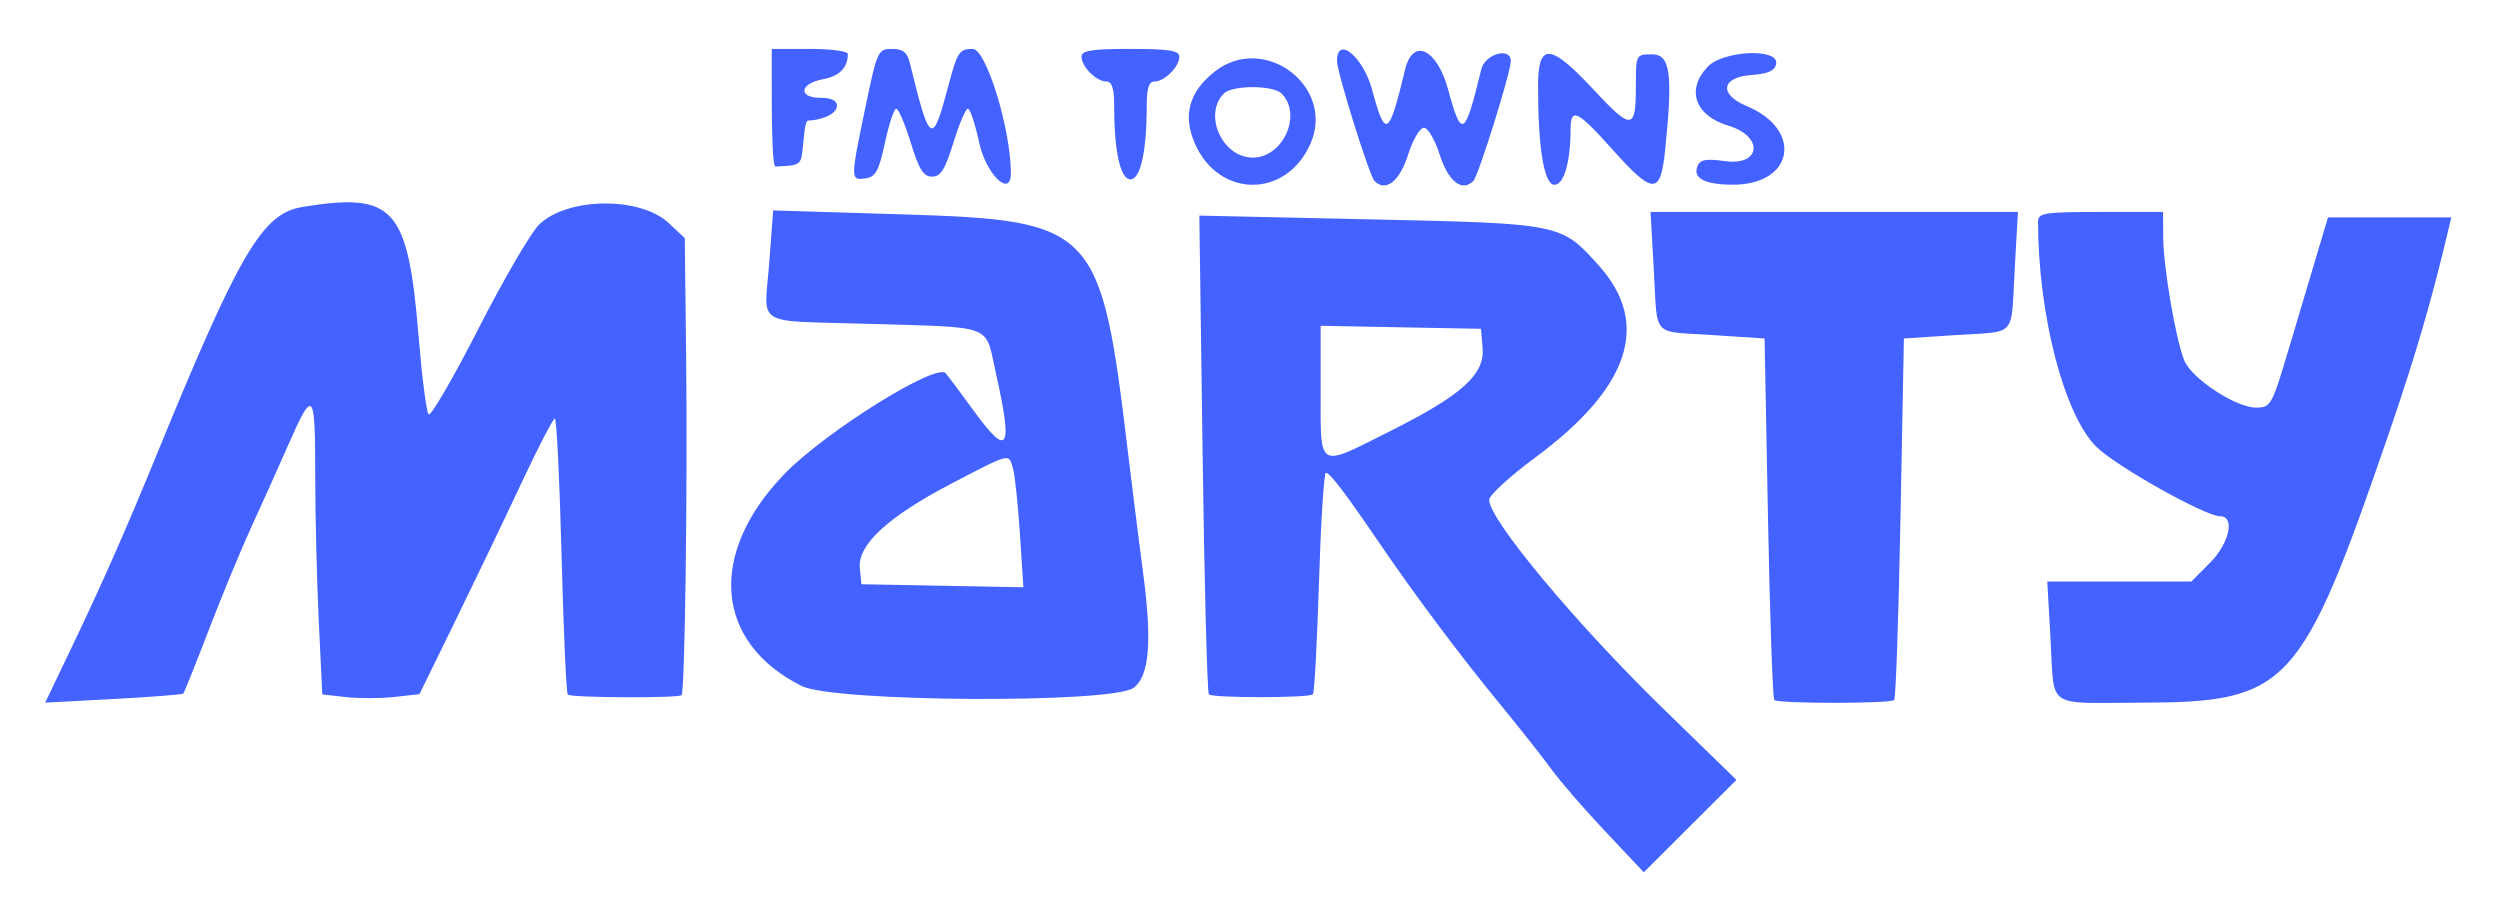
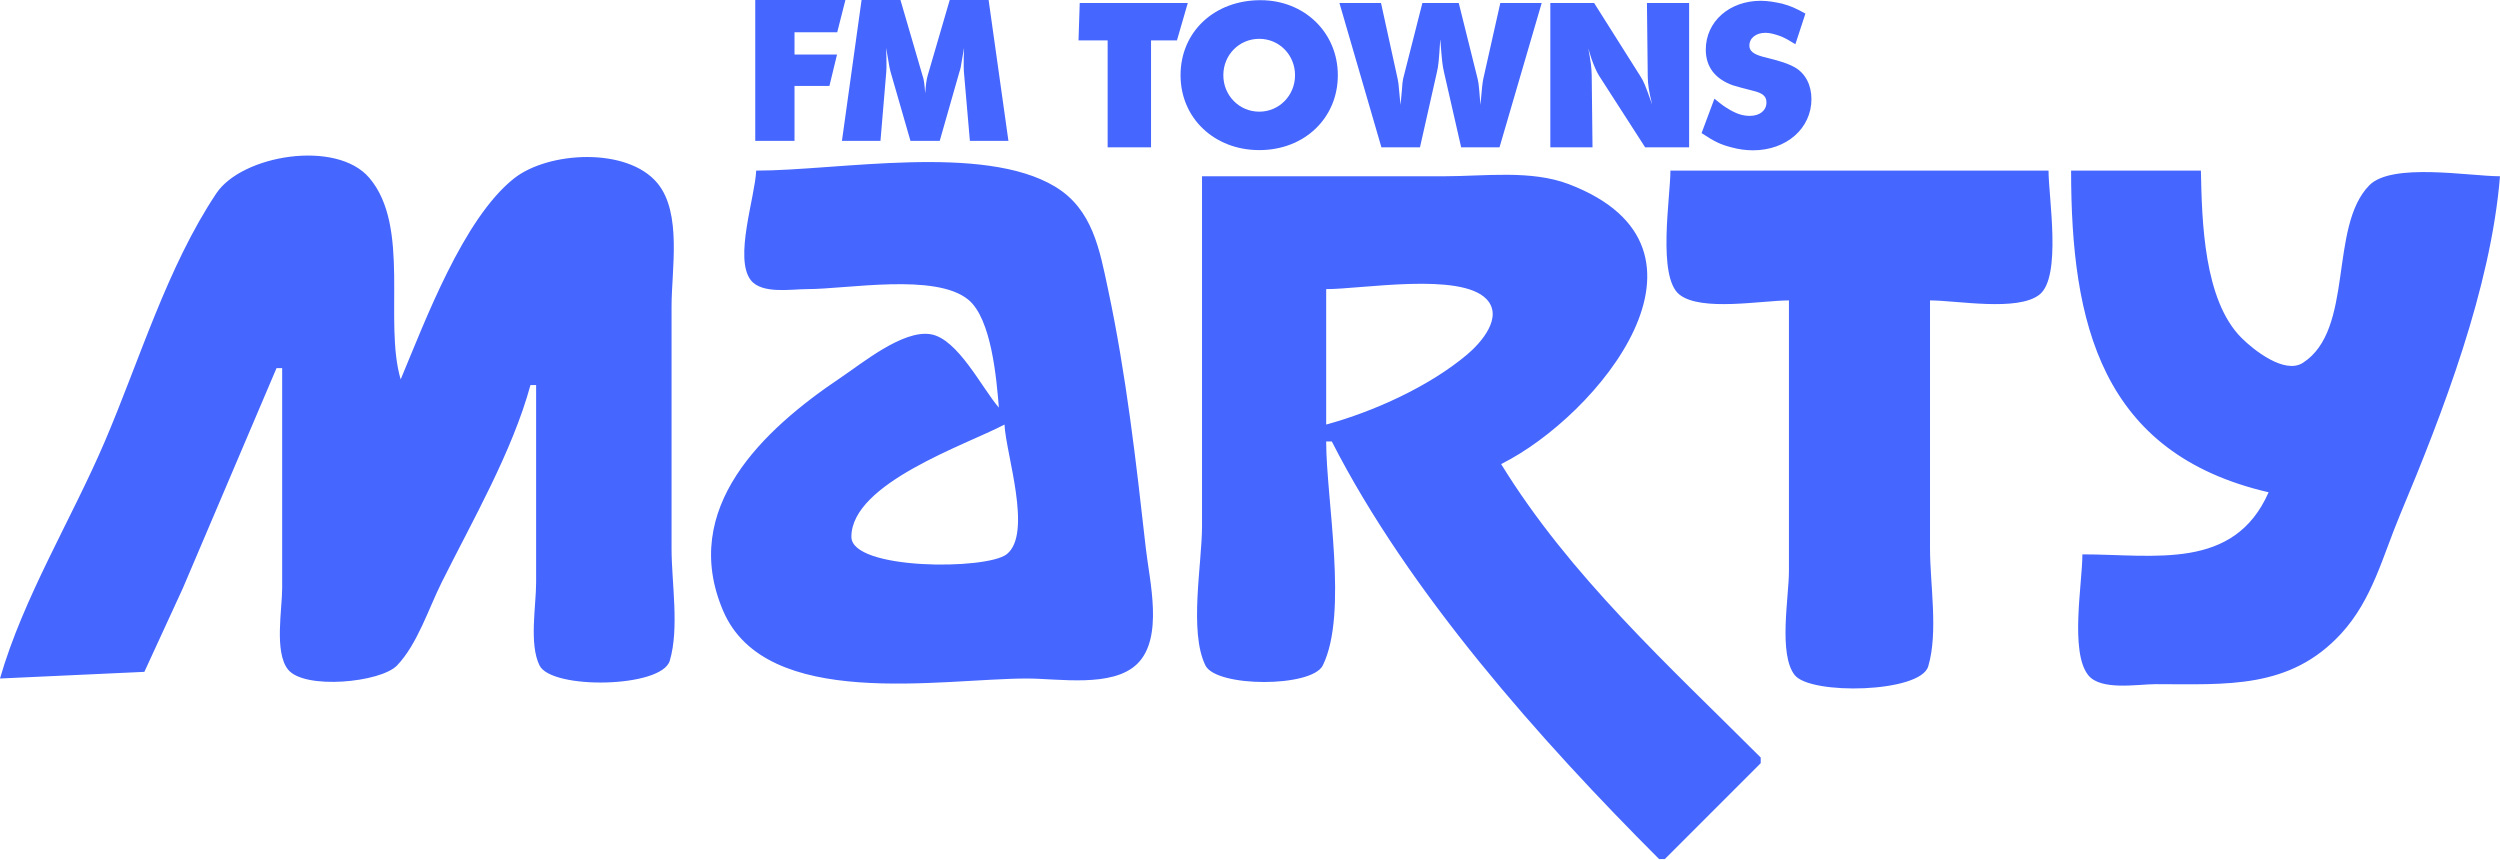
- <svg xmlns="http://www.w3.org/2000/svg" id="svg" width="400" height="144.348" viewBox="0, 0, 400,144.348" version="1.1">
-   <defs id="defs7" />
-   <g id="svgg" style="fill:#4362ff;fill-opacity:1">
-     <path id="path0" d="m 123.478,12.916 c 0,4.45 4e-5,13.766 0.599,13.731 2.874,-0.168 3.991,-0.01 4.229,-1.864 0.354,-2.357 0.349,-5.498 1.038,-5.498 1.519,0 4.569,-0.833 4.569,-2.391 0,-0.8 -0.927,-1.242 -2.609,-1.242 -3.658,0 -3.39,-2.268 0.351,-2.97 2.675,-0.502 3.997,-1.844 3.997,-4.057 0,-0.44 -2.739,-0.799 -6.087,-0.799 h -6.087 v 5.09 m 14.985,4.258 c -2.408,11.585 -2.408,11.709 0.009,11.365 1.628,-0.232 2.143,-1.175 3.119,-5.713 0.643,-2.989 1.457,-5.435 1.81,-5.435 0.353,0 1.395,2.446 2.316,5.435 1.324,4.297 2.038,5.435 3.413,5.435 1.375,0 2.09,-1.138 3.414,-5.435 0.92,-2.989 1.963,-5.435 2.316,-5.435 0.353,0 1.167,2.446 1.81,5.435 1.09,5.067 5.069,8.911 5.069,4.895 0,-7.045 -3.944,-19.895 -6.107,-19.895 -2.144,0 -2.455,0.47 -3.885,5.87 -2.577,9.734 -2.959,9.518 -6.134,-3.479 -0.455,-1.862 -1.095,-2.391 -2.896,-2.391 -2.238,0 -2.373,0.296 -4.254,9.348 m 34.58,-8.106 c 0,1.602 2.374,3.975 3.976,3.975 0.886,0 1.242,1.086 1.242,3.792 0,7.371 0.987,11.861 2.609,11.861 1.621,0 2.608,-4.49 2.608,-11.861 0,-2.706 0.356,-3.792 1.242,-3.792 1.602,0 3.976,-2.373 3.976,-3.975 0,-0.984 -1.624,-1.242 -7.826,-1.242 -6.203,0 -7.827,0.258 -7.827,1.242 m 40.88,0.715 c 0.017,1.837 5.187,18.371 5.999,19.182 1.798,1.799 4.018,0.066 5.366,-4.19 0.757,-2.387 1.899,-4.34 2.538,-4.34 0.639,0 1.781,1.953 2.538,4.34 1.349,4.256 3.568,5.989 5.367,4.19 0.811,-0.811 5.981,-17.345 5.998,-19.182 0.021,-2.323 -4.127,-1.179 -4.726,1.304 -2.62,10.854 -3.152,11.182 -5.296,3.261 -1.771,-6.542 -5.643,-8.378 -6.878,-3.261 -2.62,10.854 -3.152,11.182 -5.296,3.261 -1.436,-5.303 -5.648,-8.731 -5.61,-4.565 m 32.164,4.002 c 0,9.925 0.972,15.78 2.619,15.78 1.525,0 2.567,-3.59 2.589,-8.913 0.014,-3.525 1.098,-2.997 6.694,3.261 6.485,7.251 7.678,7.295 8.409,0.307 1.291,-12.352 0.872,-15.524 -2.05,-15.524 -2.606,0 -2.609,0.005 -2.609,5.166 0,6.972 -0.676,7.02 -6.776,0.471 -6.952,-7.462 -8.876,-7.581 -8.876,-0.548 m 27.108,-3.077 c -3.452,3.675 -1.985,7.803 3.341,9.399 5.655,1.694 5.251,6.461 -0.481,5.676 -3.139,-0.431 -4.053,-0.259 -4.475,0.839 -0.731,1.905 1.215,2.914 5.651,2.93 9.766,0.035 11.345,-8.774 2.254,-12.573 -4.5,-1.88 -4.1,-4.623 0.725,-4.972 2.69,-0.196 3.766,-0.68 3.977,-1.79 0.485,-2.558 -8.505,-2.157 -10.992,0.491 M 194.36,11.45 c -4.126,3.246 -5.161,7.036 -3.158,11.565 3.864,8.734 14.602,8.734 18.465,0 4.048,-9.15 -7.39,-17.792 -15.307,-11.565 m 10.683,3.507 c 3.362,3.361 0.263,10.26 -4.608,10.26 -4.871,0 -7.97,-6.899 -4.609,-10.26 1.352,-1.352 7.866,-1.352 9.217,0 M 48.428,33.105 c -6.49,1.053 -10.065,7.152 -23.661,40.373 -4.584,11.201 -8.58,20.249 -13.209,29.908 l -4.331,9.039 10.902,-0.583 c 5.996,-0.321 11.032,-0.713 11.191,-0.872 0.159,-0.159 2,-4.747 4.091,-10.195 2.09,-5.448 5.148,-12.84 6.795,-16.427 1.647,-3.587 4.328,-9.554 5.959,-13.26 3.961,-9 4.27,-8.649 4.27,4.861 0,6.381 0.254,16.902 0.565,23.38 l 0.565,11.778 3.782,0.427 c 2.081,0.234 5.581,0.224 7.778,-0.024 l 3.994,-0.45 5.788,-11.834 c 3.184,-6.509 7.941,-16.428 10.571,-22.042 2.631,-5.613 5.014,-10.211 5.296,-10.217 0.282,-0.006 0.766,9.832 1.075,21.862 0.309,12.03 0.758,22.068 0.996,22.306 0.514,0.514 17.723,0.593 18.211,0.084 0.528,-0.55 0.966,-33.213 0.727,-54.131 l -0.218,-18.999 -2.568,-2.399 c -4.578,-4.276 -16.169,-4.151 -20.723,0.224 -1.299,1.247 -5.669,8.74 -9.712,16.652 -4.043,7.912 -7.636,14.093 -7.984,13.735 C 68.229,65.944 67.512,60.37 66.983,53.913 65.286,33.191 63.089,30.727 48.428,33.105 m 74.643,9.005 c -0.775,10.326 -2.693,9.141 15.714,9.701 20.664,0.629 18.757,-0.107 20.563,7.934 2.743,12.211 1.969,13.566 -3.471,6.082 -2.156,-2.966 -4.215,-5.716 -4.575,-6.113 -1.537,-1.688 -19.308,9.419 -25.784,16.116 -12.335,12.755 -11.187,26.953 2.743,33.927 5.159,2.583 49.645,2.835 53.111,0.301 2.493,-1.823 2.978,-7.282 1.587,-17.884 -0.721,-5.5 -1.851,-14.5 -2.511,-20 -4.315,-35.979 -5.227,-36.933 -36.229,-37.881 l -20.515,-0.627 -0.633,8.444 m 141.538,1.035 c 0.626,11.06 -0.501,9.815 9.471,10.47 l 8.254,0.542 0.545,28.691 c 0.299,15.781 0.753,28.899 1.007,29.154 0.603,0.603 18.582,0.603 19.185,0 0.254,-0.255 0.707,-13.373 1.007,-29.154 l 0.545,-28.691 8.253,-0.542 c 9.972,-0.655 8.846,0.59 9.472,-10.47 l 0.523,-9.232 h -29.393 -29.392 l 0.523,9.232 m 61.479,-7.71 c 0.01,15 4.195,31.077 9.401,36.119 3.241,3.139 17.382,11.055 19.75,11.055 2.418,0 1.442,4.362 -1.674,7.478 l -2.956,2.956 h -11.523 -11.522 l 0.523,9.233 c 0.64,11.305 -0.928,10.192 14.303,10.154 23.807,-0.06 25.77,-2.189 39.9,-43.3 4.086,-11.889 6.769,-21.058 9.351,-31.956 l 0.566,-2.391 h -9.863 -9.864 l -1.882,6.304 c -1.036,3.467 -3.078,10.315 -4.538,15.217 -2.537,8.512 -2.765,8.913 -5.058,8.913 -3.295,0 -10.4,-4.678 -11.543,-7.601 -1.379,-3.527 -3.307,-14.819 -3.342,-19.573 l -0.03,-4.13 h -10 c -8.945,0 -10,0.161 -9.999,1.522 M 192.415,72.557 c 0.286,20.933 0.739,38.279 1.007,38.546 0.594,0.595 16.052,0.583 16.647,-0.013 0.234,-0.234 0.67,-8.303 0.968,-17.932 0.298,-9.628 0.798,-17.506 1.111,-17.506 0.645,0 3.016,3.115 8.599,11.299 5.762,8.446 12.81,17.858 19.215,25.658 3.141,3.826 6.846,8.521 8.233,10.434 1.386,1.914 5.286,6.414 8.666,10 l 6.145,6.522 7.41,-7.391 7.41,-7.391 -11.615,-11.305 C 252.152,99.795 238.28,83.166 238.267,79.979 c -0.004,-0.729 3.31,-3.774 7.363,-6.768 15.148,-11.188 18.535,-21.434 10.163,-30.746 -6.041,-6.719 -5.954,-6.702 -36.736,-7.374 l -27.163,-0.594 0.521,38.06 M 237.214,55.66 c 0.362,4.289 -3.3,7.566 -15.021,13.441 -11.491,5.76 -10.889,6.123 -10.889,-6.567 V 52.127 l 12.826,0.241 12.827,0.241 0.257,3.051 M 162.086,75 c 0.303,1.076 0.799,5.783 1.104,10.459 l 0.554,8.502 -12.959,-0.241 -12.959,-0.242 -0.256,-2.611 c -0.364,-3.704 4.566,-8.235 14.718,-13.524 9.511,-4.955 9.092,-4.855 9.798,-2.343" style="fill:#4362ff;fill-opacity:1;fill-rule:evenodd;stroke:none" />
+ <svg xmlns="http://www.w3.org/2000/svg" height="152.231" viewBox="0 0 443 152.231" width="443">
+   <g fill="#4566ff" transform="translate(-8 -8.768557)">
+     <path d="m8 129 25.581-1.179 6.819-14.821 16.6-39h1v39c0 3.731-1.423 11.302 1.028 14.397 2.878 3.633 16.43 2.324 19.335-.715 3.596-3.762 5.581-10.064 7.884-14.682 5.494-11.017 12.511-23.149 15.753-35h1v35c0 4.155-1.268 10.878.603 14.682 2.128 4.324 21.645 4 23.079-.83 1.719-5.791.318-13.831.318-19.852v-43c0-6.407 1.881-16.496-2.514-21.786-5.329-6.414-19.357-5.643-25.443-.795-8.967 7.144-15.667 25.125-20.043 35.581-3.042-10.29 1.816-27.073-5.564-35.721-5.833-6.836-22.566-4.056-27.112 2.765-8.716 13.079-13.595 29.557-19.752 43.956-5.894 13.785-14.431 27.623-18.573 42m134-90c-.2 4.666-3.953 15.537-.968 19.397 1.956 2.53 7.195 1.603 9.968 1.603 7.184.001 22.723-2.899 28.567 1.858 4.138 3.368 5.022 14.106 5.433 19.142-3.007-3.475-7.281-12.215-12.09-13.006-4.91-.808-12.105 5.125-15.91 7.677-13.831 9.274-28.604 23.174-20.867 41.315 7.594 17.805 38.652 12.015 53.867 12.015 5.546 0 15.094 1.673 19.486-2.564 4.766-4.598 2.207-14.717 1.564-20.436-1.721-15.321-3.493-30.912-6.711-46-1.486-6.967-2.711-14.129-9.343-18.142-12.777-7.732-38.516-2.858-52.996-2.858m162 0c0 4.718-2.368 18.827 1.603 21.972 3.851 3.05 14.647 1.028 19.397 1.028v48c0 4.513-1.895 14.706 1.028 18.397 2.821 3.562 22.262 3.145 23.654-1.545 1.802-6.069.318-14.538.318-20.852v-44c4.75 0 15.546 2.022 19.397-1.028 3.971-3.145 1.603-17.255 1.603-21.972zm71 0c0 27.053 5.277 50.12 35 57-6.136 13.942-20.223 11-33 11 0 5.132-2.249 17.259 1.028 21.397 2.233 2.819 8.821 1.603 11.972 1.603 12.451 0 23.77.974 32.895-9.004 5.507-6.021 7.318-13.672 10.388-20.996 7.637-18.217 16.1-40.204 17.717-60-5.415 0-19.153-2.473-23.157 1.603-7.226 7.357-2.623 25.604-11.782 31.465-3.229 2.066-8.673-2.248-10.836-4.397-6.733-6.687-7.041-20.752-7.225-29.671zm-154 1v62c0 6.627-2.343 18.694.603 24.682 1.928 3.917 18.866 3.917 20.794 0 4.542-9.231.603-29.36.603-39.682h1c13.614 26.704 36.965 52.965 58 74h1l17-17v-1c-16.334-16.334-33.809-32.174-46-52 17.05-8.482 41.735-38.238 12-49.597-6.71-2.563-14.946-1.403-22-1.403zm22 44v-24c6.318 0 23.751-3.028 28.381 1.742 3.114 3.208-.955 7.793-3.425 9.868-6.737 5.659-16.52 10.082-24.956 12.39m-57 0c.218 5.088 5.02 19.311.397 22.972-3.565 2.823-27.53 2.832-27.53-3.081 0-9.504 20.276-16.283 27.133-19.891z" />
+     <g stroke-width="1" transform="scale(.9645428 1.036761)">
+       <path d="m147.045 32.532h7.212v-9.383h6.411l1.402-5.376h-7.813v-3.806h7.847l1.503-5.509h-16.561z" />
+       <path d="m162.971 32.532h7.079l1.068-11.82c.033-.367.033-.835.033-1.436 0-.534 0-1.135-.067-2.638.134.801.267 1.369.334 1.77.2 1.169.367 1.937.467 2.271l3.673 11.853h5.376l3.639-11.853c.167-.334.301-1.102.501-2.271.067-.401.167-.968.334-1.77-.067 1.336-.067 2.003-.067 2.571s0 1.102.033 1.503l1.102 11.82h7.079l-3.639-24.074h-7.145l-4.074 12.989c-.2.701-.3 1.369-.434 2.972-.134-1.703-.234-2.371-.467-2.972l-4.074-12.989h-7.145z" />
+     </g>
+     <g transform="scale(1.001746 .9982566)">
+       <path d="m198.766 15.959h5.152v18.973h7.675v-18.973h4.583l1.919-6.644h-19.115z" />
+       <path d="m216.815 22.141c0 7.603 5.969 13.288 13.928 13.288 7.994 0 13.892-5.685 13.892-13.288 0-7.568-5.898-13.324-13.679-13.324-8.172 0-14.141 5.614-14.141 13.324zm13.928-6.466c3.517 0 6.324 2.842 6.324 6.466 0 3.589-2.807 6.466-6.324 6.466-3.553 0-6.36-2.878-6.36-6.466 0-3.624 2.807-6.466 6.36-6.466z" />
+       <path d="m244.919 9.315 7.426 25.617h6.822l2.985-13.288c.284-1.244.355-1.919.604-5.934.32 4.157.391 4.69.675 5.934l3.02 13.288h6.786l7.461-25.617h-7.319l-3.02 13.501c-.142.746-.213 1.35-.497 4.583-.107-1.137-.178-2.025-.213-2.594-.071-.924-.178-1.634-.284-2.025l-3.34-13.466h-6.431l-3.411 13.466c-.071.391-.178 1.101-.213 2.025-.071.568-.107 1.457-.249 2.594-.107-1.137-.178-2.025-.249-2.594-.071-.888-.142-1.563-.249-1.99l-2.949-13.501z" />
+       <path d="m282.226 34.932h7.461l-.142-12.755c-.035-1.386-.142-2.345-.604-4.797.178.64.391 1.244.533 1.741.497 1.421.959 2.452 1.386 3.127l8.136 12.684h7.781v-25.617h-7.461l.142 13.04c.035 1.492.178 2.523.782 5.01-1.315-3.731-1.457-4.015-2.061-5.01l-8.207-13.04h-7.746z" />
+       <path d="m308.98 32.409c2.309 1.528 3.34 2.025 5.258 2.523 1.279.355 2.594.533 3.837.533 5.934 0 10.339-3.908 10.339-9.096 0-2.487-1.066-4.548-2.913-5.614-.959-.533-1.67-.817-3.695-1.386l-2.061-.533c-1.634-.462-2.309-1.03-2.309-1.954 0-1.35 1.173-2.274 2.842-2.274.853 0 1.67.249 2.771.64.888.391 1.386.675 2.523 1.386l1.776-5.436c-1.848-1.03-2.629-1.35-4.157-1.777-1.315-.284-2.523-.497-3.731-.497-5.578 0-9.735 3.695-9.735 8.669 0 3.056 1.634 5.187 4.761 6.324.711.213 1.919.568 3.517.959 1.812.426 2.452.995 2.452 2.096 0 1.421-1.172 2.381-2.949 2.381-1.101 0-2.132-.284-3.446-1.03-.995-.568-1.528-.959-2.807-2.025z" />
+     </g>
  </g>
</svg>
